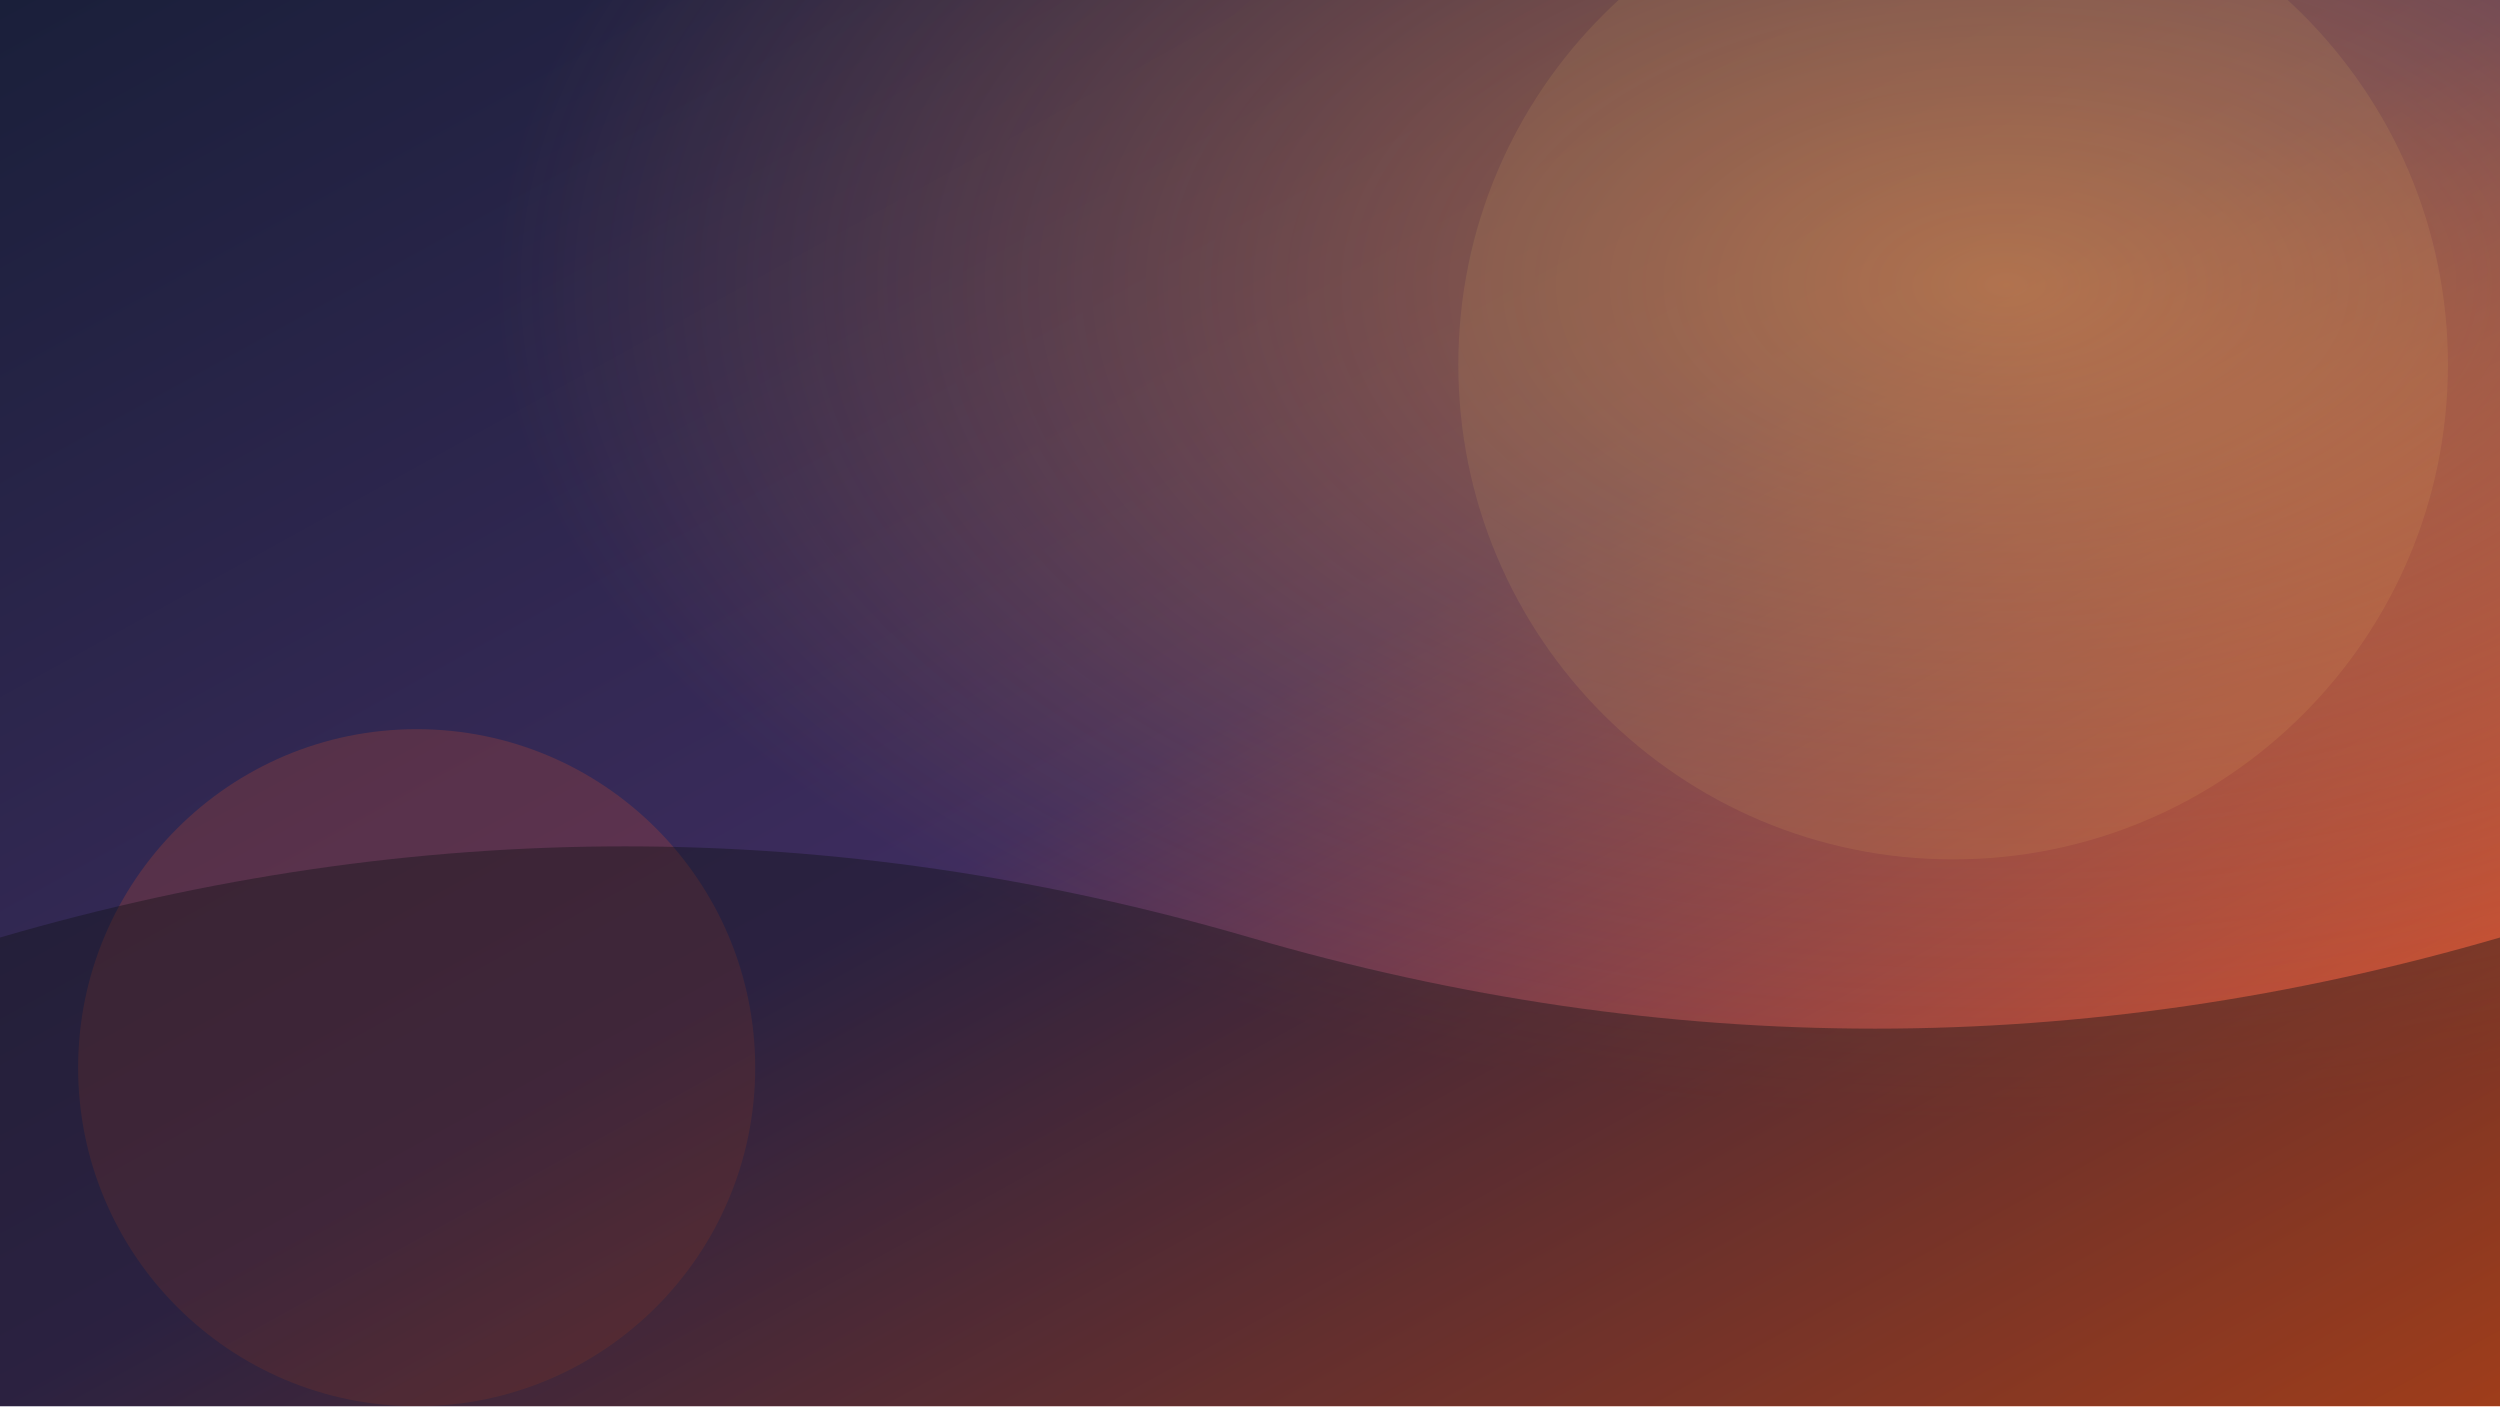
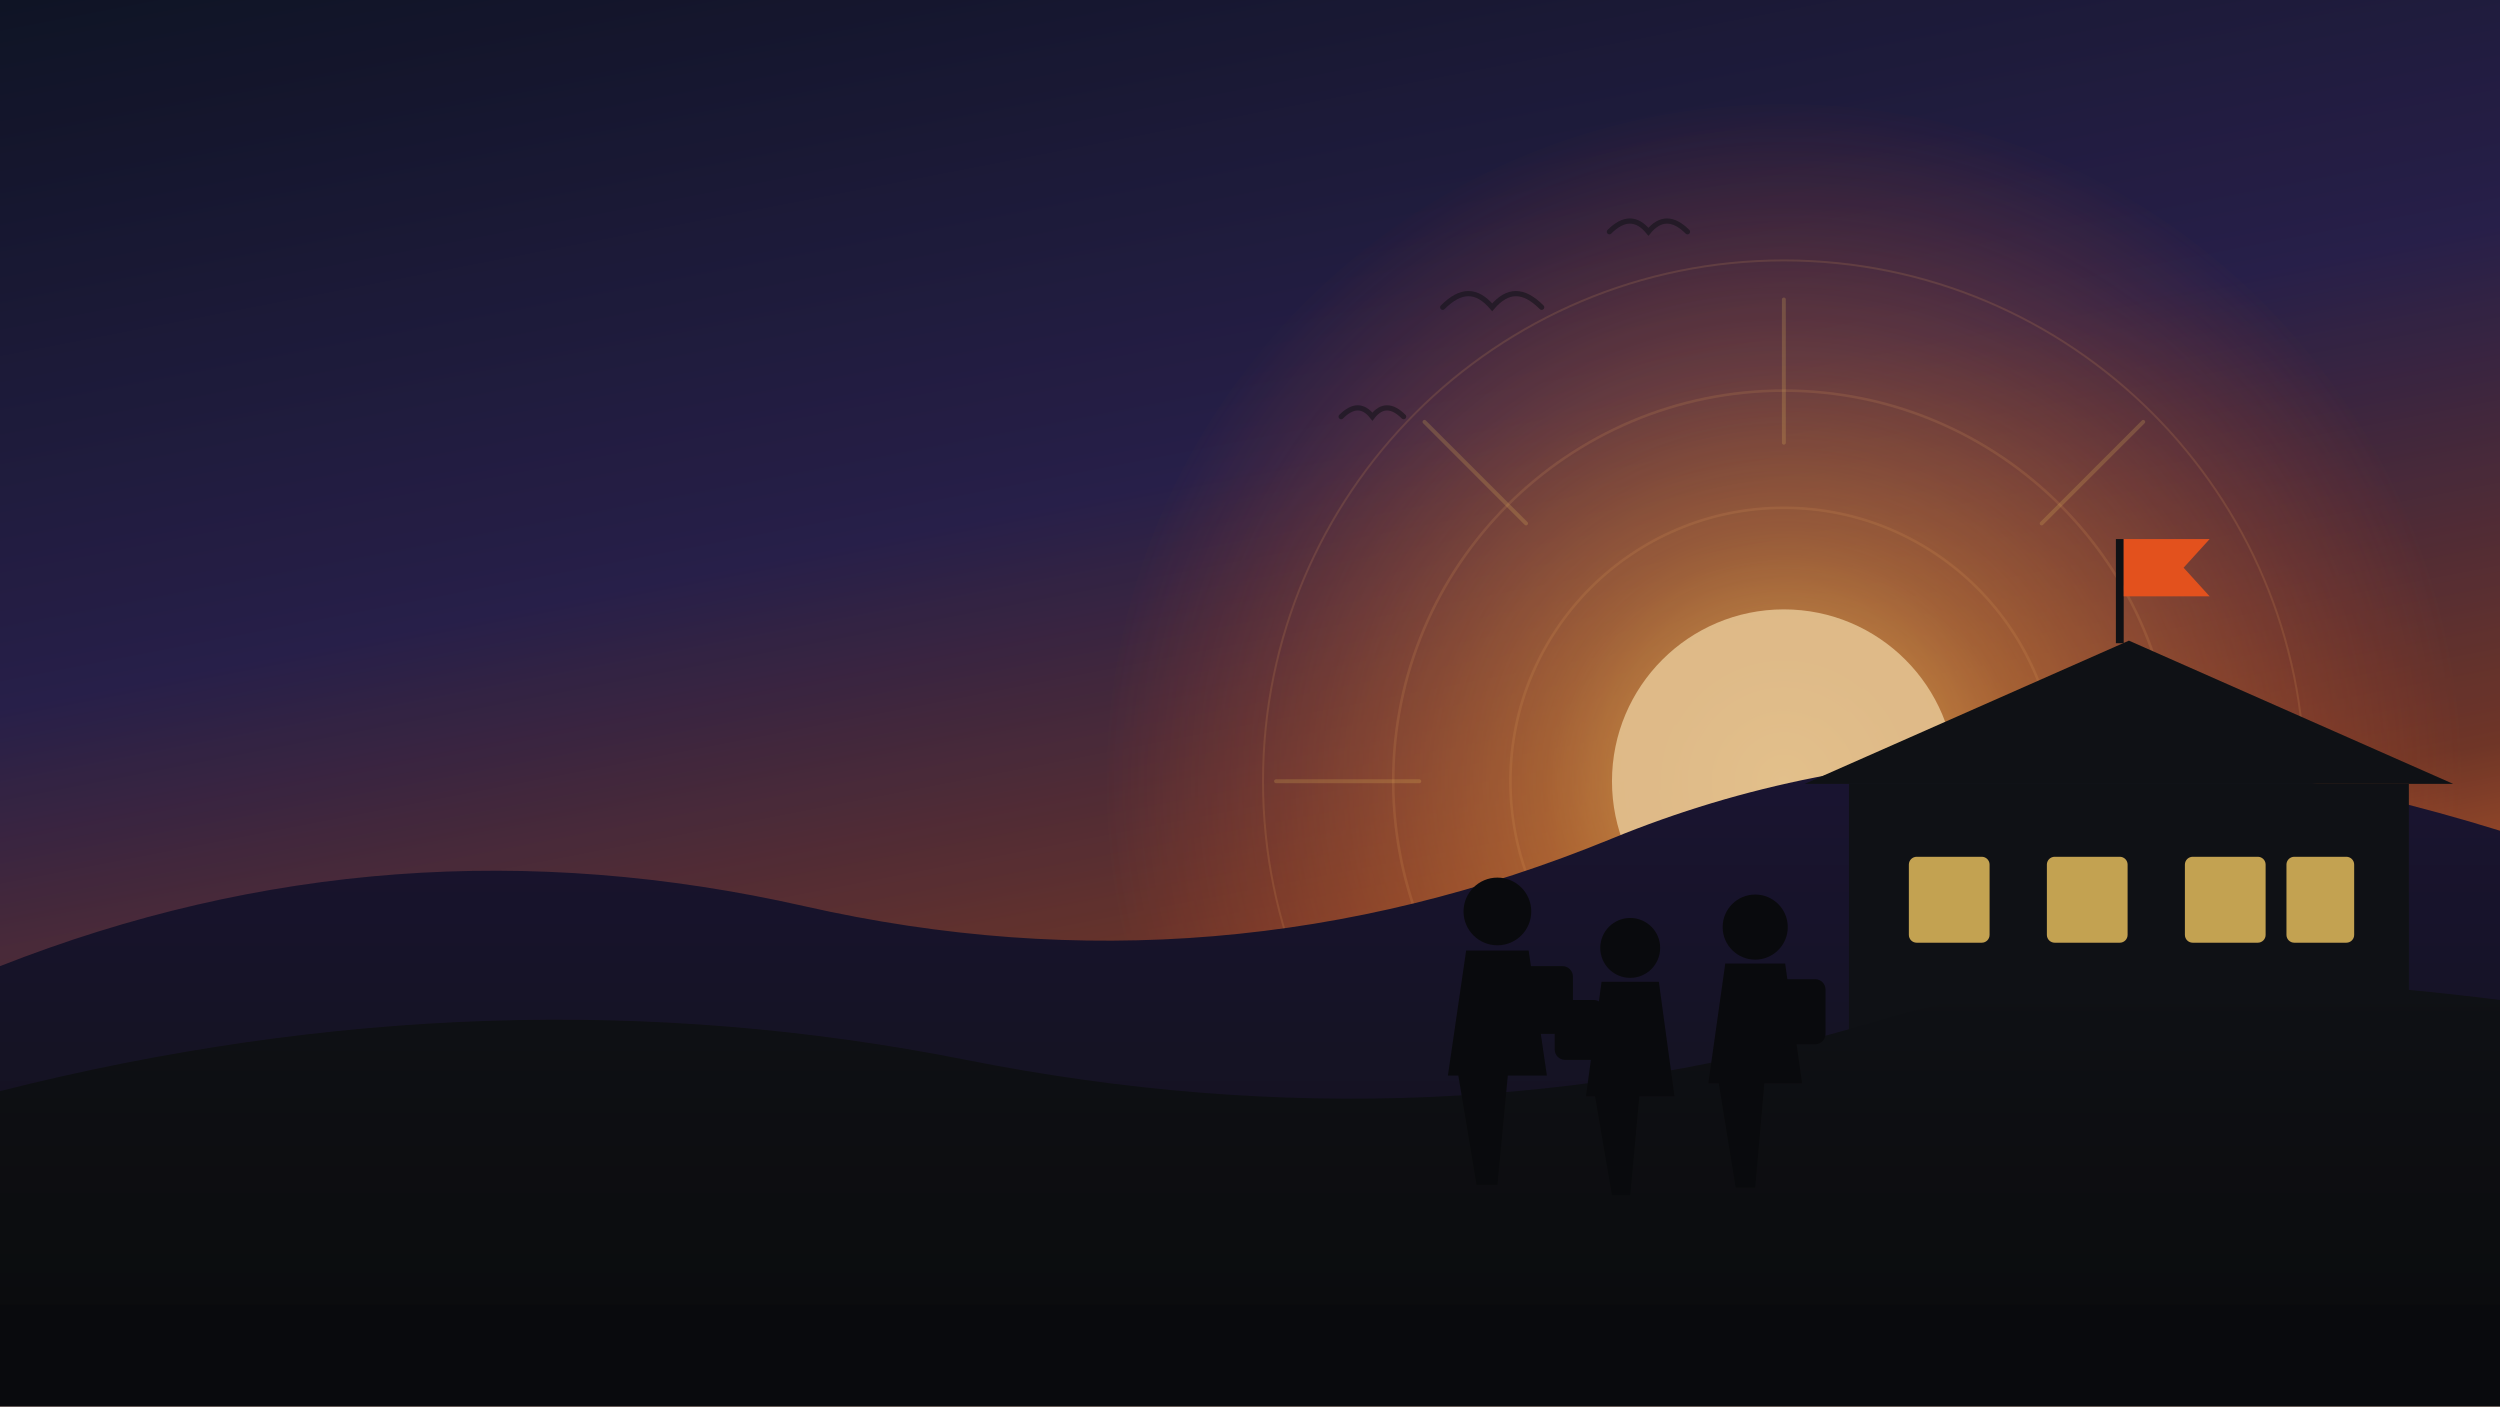
- <svg xmlns="http://www.w3.org/2000/svg" width="1920" height="1080" viewBox="0 0 1920 1080" preserveAspectRatio="xMidYMid slice">
+ <svg xmlns="http://www.w3.org/2000/svg" width="1920" height="1080" viewBox="0 0 1920 1080" preserveAspectRatio="xMidYMid slice" role="img" aria-label="Sunrise over a learning centre with children walking to class">
  <defs>
-     <linearGradient id="g1" x1="0" y1="0" x2="1" y2="1">
-       <stop offset="0" stop-color="#1a1f3a" />
-       <stop offset="0.5" stop-color="#3d2c5e" />
-       <stop offset="1" stop-color="#ff5a1f" />
+     <linearGradient id="sky" x1="0" y1="0" x2="0.35" y2="1">
+       <stop offset="0" stop-color="#0f1428" />
+       <stop offset="0.45" stop-color="#2a2150" />
+       <stop offset="0.78" stop-color="#7b3a2a" />
+       <stop offset="1" stop-color="#ff7a2f" />
    </linearGradient>
-     <radialGradient id="r1" cx="0.8" cy="0.2" r="0.6">
-       <stop offset="0" stop-color="#ff9a3c" stop-opacity="0.55" />
-       <stop offset="1" stop-color="#ff9a3c" stop-opacity="0" />
+     <radialGradient id="sun" cx="0.5" cy="0.5" r="0.5">
+       <stop offset="0" stop-color="#ffd166" stop-opacity="0.95" />
+       <stop offset="0.35" stop-color="#ff9a3c" stop-opacity="0.55" />
+       <stop offset="1" stop-color="#ff5a1f" stop-opacity="0" />
    </radialGradient>
+     <linearGradient id="hillA" x1="0" y1="0" x2="0" y2="1">
+       <stop offset="0" stop-color="#1b1436" />
+       <stop offset="1" stop-color="#0f1115" />
+     </linearGradient>
+     <linearGradient id="hillB" x1="0" y1="0" x2="0" y2="1">
+       <stop offset="0" stop-color="#0f1115" />
+       <stop offset="1" stop-color="#08090c" />
+     </linearGradient>
  </defs>
-   <rect width="1920" height="1080" fill="url(#g1)" />
-   <rect width="1920" height="1080" fill="url(#r1)" />
-   <circle cx="1500" cy="280" r="380" fill="#ffd166" opacity="0.10" />
-   <circle cx="320" cy="820" r="260" fill="#ff5a1f" opacity="0.18" />
-   <path d="M0 720 Q480 580 960 720 T1920 720 L1920 1080 L0 1080 Z" fill="#0f1115" opacity="0.4" />
+   <rect width="1920" height="1080" fill="url(#sky)" />
+   <circle cx="1370" cy="600" r="520" fill="url(#sun)" />
+   <circle cx="1370" cy="600" r="132" fill="#ffd8a1" opacity="0.9" />
+   <g stroke="#ffd166" stroke-width="3" opacity="0.22" stroke-linecap="round">
+     <path d="M1370 340v-110M1370 970v110M1090 600H980M1760 600h110M1172 402 1094 324M1568 798l78 78M1568 402l78-78M1172 798l-78 78" />
+   </g>
+   <g fill="none" stroke="#ffb066" opacity="0.16">
+     <circle cx="1370" cy="600" r="210" stroke-width="2" />
+     <circle cx="1370" cy="600" r="300" stroke-width="2" />
+     <circle cx="1370" cy="600" r="400" stroke-width="1.5" />
+   </g>
+   <g stroke="#0f1115" stroke-width="4" fill="none" stroke-linecap="round" opacity="0.55">
+     <path d="M1108 236c14-14 26-14 38 0 12-14 24-14 38 0" />
+     <path d="M1236 178c11-11 21-11 30 0 9-11 19-11 30 0" />
+     <path d="M1030 320c9-9 17-9 24 0 7-9 15-9 24 0" />
+   </g>
+   <path d="M0 742q300-118 618-46 318 72 620-52 302-124 682-6v442H0Z" fill="url(#hillA)" />
+   <g transform="translate(1420 452)">
+     <rect x="0" y="150" width="430" height="252" fill="#0f1115" />
+     <path d="M-34 150 215 40l249 110Z" fill="#0f1115" />
+     <rect x="205" y="-38" width="6" height="80" fill="#0f1115" />
+     <path d="M211-38h66l-20 22 20 22h-66Z" fill="#ff5a1f" />
+     <g fill="#ffd166" opacity="0.85">
+       <rect x="46" y="206" width="62" height="66" rx="6" />
+       <rect x="152" y="206" width="62" height="66" rx="6" />
+       <rect x="258" y="206" width="62" height="66" rx="6" />
+       <rect x="336" y="206" width="52" height="66" rx="6" />
+     </g>
+     <rect x="176" y="306" width="86" height="96" rx="8" fill="#ff8c3a" opacity="0.9" />
+   </g>
+   <path d="M0 838q380-96 742-24 362 72 700-30 178-54 478-16v312H0Z" fill="url(#hillB)" />
+   <g fill="#08090c">
+     <g transform="translate(1150 700)">
+       <circle cx="0" cy="0" r="26" />
+       <path d="M-24 30h48l14 96h-30l-8 84h-16l-14-84h-8Z" />
+       <rect x="18" y="42" width="40" height="52" rx="8" />
+     </g>
+     <g transform="translate(1252 728)">
+       <circle cx="0" cy="0" r="23" />
+       <path d="M-22 26h44l12 88h-27l-7 76h-14l-13-76h-7Z" />
+       <rect x="-58" y="40" width="38" height="46" rx="8" />
+     </g>
+     <g transform="translate(1348 712)">
+       <circle cx="0" cy="0" r="25" />
+       <path d="M-23 28h46l13 92h-29l-7 80h-15l-13-80h-8Z" />
+       <rect x="16" y="40" width="38" height="50" rx="8" />
+     </g>
+   </g>
+   <path d="M0 1002h1920v78H0Z" fill="#08090c" />
+   <rect width="1920" height="1080" fill="#0f1115" opacity="0.12" />
</svg>
